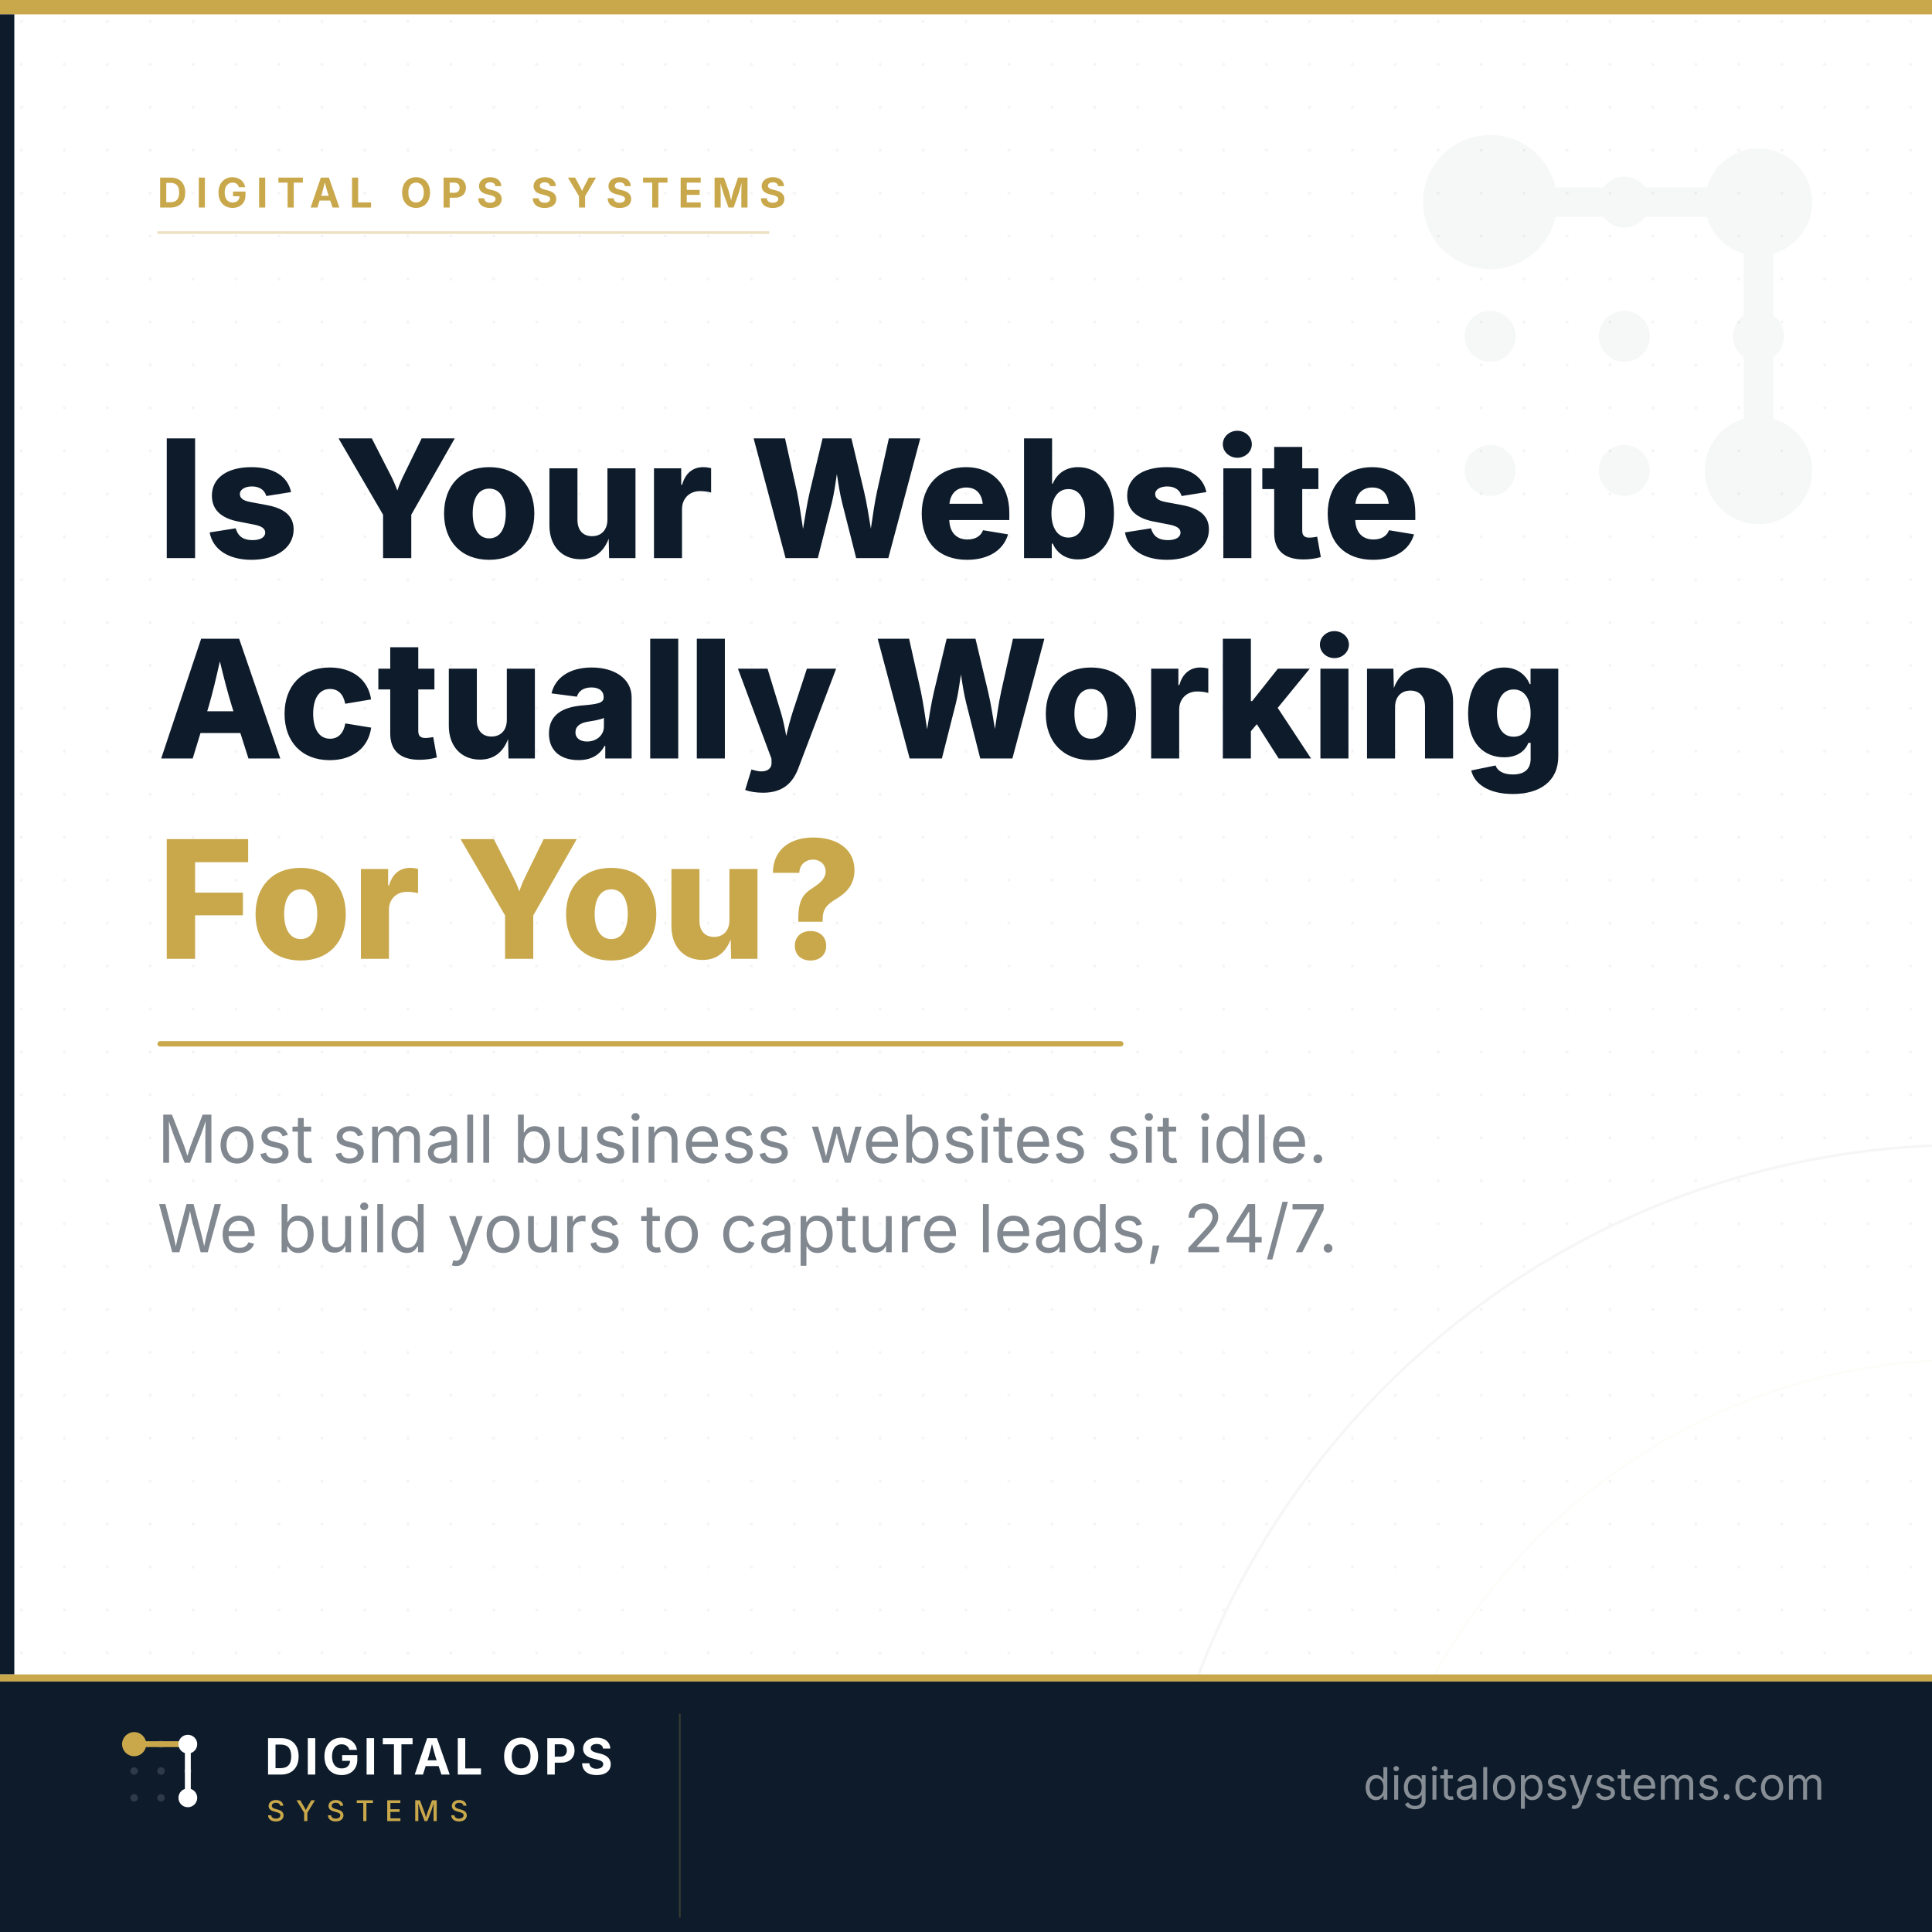
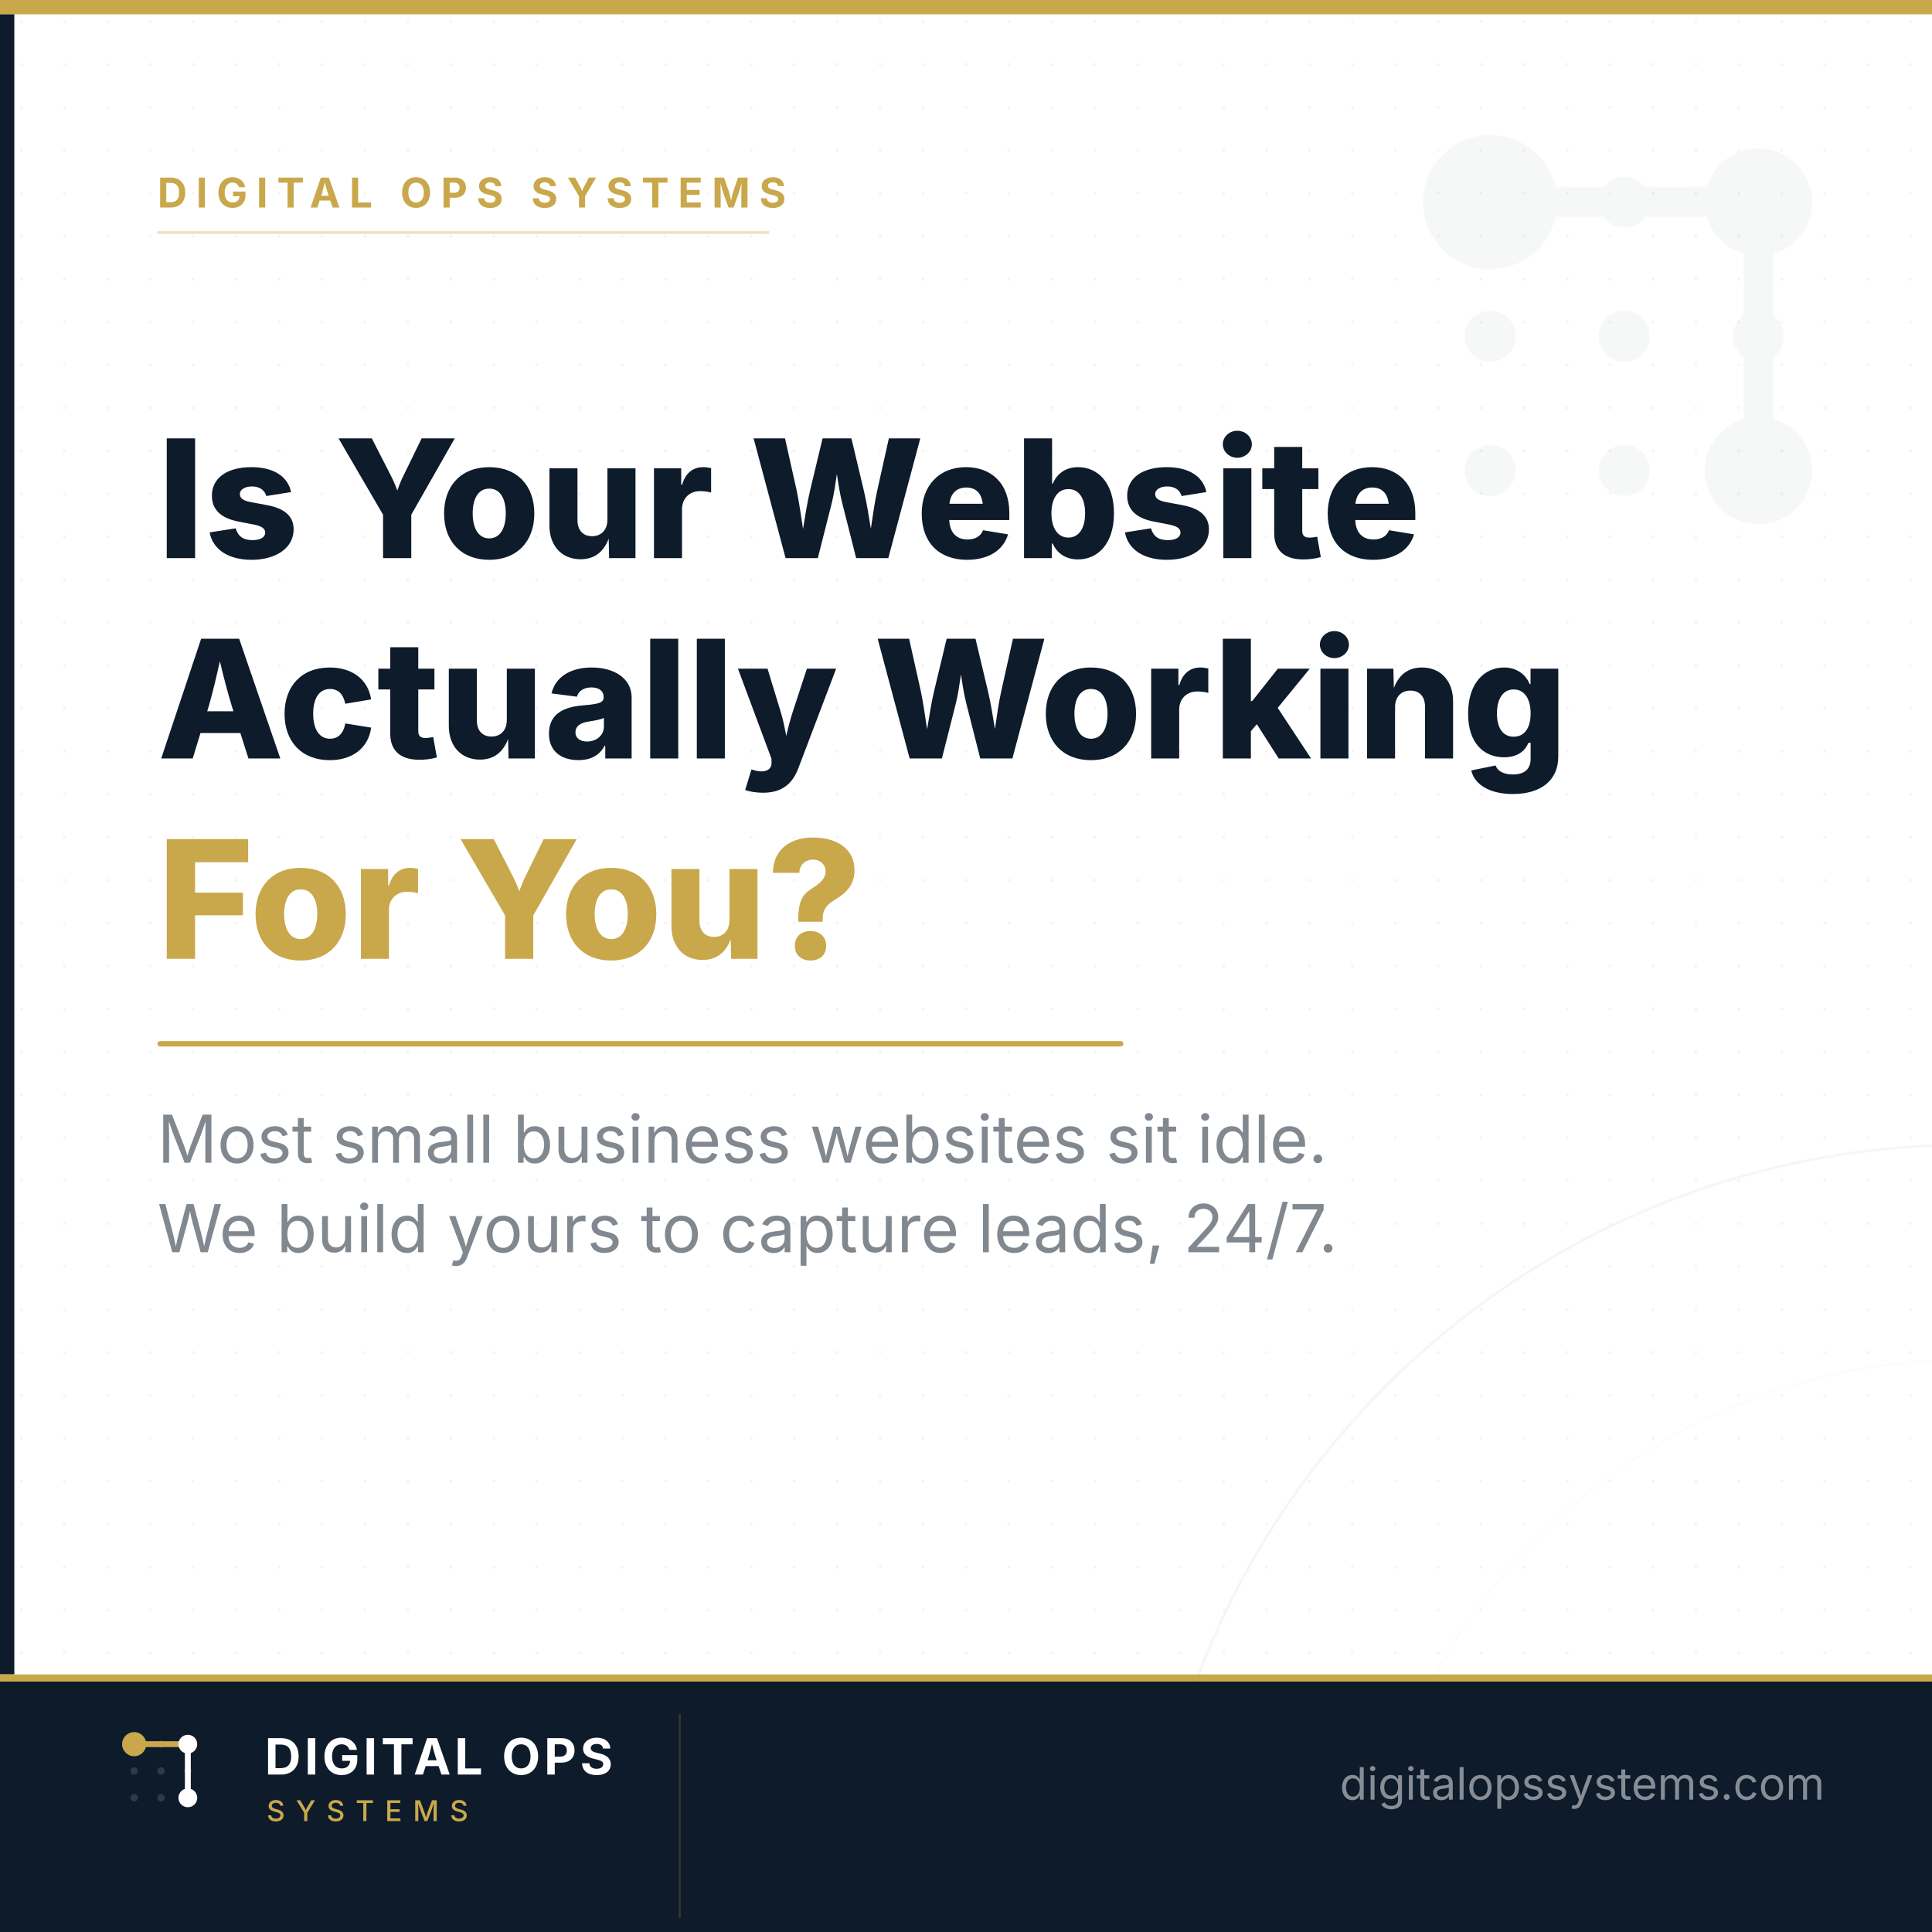
<svg xmlns="http://www.w3.org/2000/svg" viewBox="0 0 1080 1080">
  <defs>
    <pattern id="sdots" x="0" y="0" width="24" height="24" patternUnits="userSpaceOnUse">
      <circle cx="12" cy="12" r="0.85" fill="#0D1B2A" opacity="0.045" />
    </pattern>
  </defs>
  <rect width="1080" height="1080" fill="#FFFFFF" />
  <rect width="1080" height="1080" fill="url(#sdots)" />
  <circle cx="1100" cy="1100" r="460" fill="none" stroke="#0D1B2A" stroke-width="1.5" opacity="0.04" />
  <circle cx="1100" cy="1100" r="340" fill="none" stroke="#C9A84C" stroke-width="1" opacity="0.04" />
  <rect x="0" y="0" width="1080" height="8" fill="#C9A84C" />
  <rect x="0" y="8" width="8" height="928" fill="#0D1B2A" />
  <g transform="translate(758,38) scale(7.5)" opacity="0.038" fill="#0D1B2A" stroke="#0D1B2A">
    <circle cx="10" cy="10" r="1.4" />
    <circle cx="20" cy="10" r="1.4" />
    <circle cx="30" cy="10" r="1.4" />
    <circle cx="10" cy="20" r="1.4" />
    <circle cx="20" cy="20" r="1.4" />
    <circle cx="30" cy="20" r="1.4" />
    <circle cx="10" cy="30" r="1.4" />
    <circle cx="20" cy="30" r="1.4" />
    <circle cx="30" cy="30" r="1.4" />
    <line x1="10" y1="10" x2="30" y2="10" stroke-width="2.2" stroke-linecap="round" fill="none" />
    <line x1="30" y1="10" x2="30" y2="30" stroke-width="2.2" stroke-linecap="round" fill="none" />
    <circle cx="10" cy="10" r="4.5" />
    <circle cx="30" cy="10" r="3.5" />
    <circle cx="30" cy="30" r="3.5" />
  </g>
  <text x="88" y="116" font-family="Inter, 'Helvetica Neue', Arial, sans-serif" font-size="23" font-weight="700" fill="#C9A84C" letter-spacing="5">DIGITAL OPS SYSTEMS</text>
  <line x1="88" y1="130" x2="430" y2="130" stroke="#C9A84C" stroke-width="1.5" opacity="0.35" />
  <text x="88" y="312" font-family="Inter, 'Helvetica Neue', Arial, sans-serif" font-size="92" font-weight="800" fill="#0D1B2A">Is Your Website</text>
  <text x="88" y="424" font-family="Inter, 'Helvetica Neue', Arial, sans-serif" font-size="92" font-weight="800" fill="#0D1B2A">Actually Working</text>
  <text x="88" y="536" font-family="Inter, 'Helvetica Neue', Arial, sans-serif" font-size="92" font-weight="800" fill="#C9A84C">For You?</text>
  <rect x="88" y="582" width="540" height="3" rx="1.5" fill="#C9A84C" />
  <text x="88" y="650" font-family="Inter, 'Helvetica Neue', Arial, sans-serif" font-size="37" font-weight="400" fill="#0D1B2A" opacity="0.52">Most small business websites sit idle.</text>
  <text x="88" y="700" font-family="Inter, 'Helvetica Neue', Arial, sans-serif" font-size="37" font-weight="400" fill="#0D1B2A" opacity="0.52">We build yours to capture leads, 24/7.</text>
  <rect x="0" y="936" width="1080" height="4" fill="#C9A84C" />
  <rect x="0" y="940" width="1080" height="140" fill="#0D1B2A" />
  <g transform="translate(60,960) scale(1.5)">
    <circle cx="10" cy="10" r="1.4" fill="#ffffff" opacity="0.14" />
    <circle cx="20" cy="10" r="1.4" fill="#ffffff" opacity="0.14" />
    <circle cx="30" cy="10" r="1.4" fill="#ffffff" opacity="0.14" />
    <circle cx="10" cy="20" r="1.4" fill="#ffffff" opacity="0.14" />
    <circle cx="20" cy="20" r="1.4" fill="#ffffff" opacity="0.14" />
    <circle cx="30" cy="20" r="1.4" fill="#ffffff" opacity="0.14" />
    <circle cx="10" cy="30" r="1.4" fill="#ffffff" opacity="0.14" />
    <circle cx="20" cy="30" r="1.4" fill="#ffffff" opacity="0.14" />
    <circle cx="30" cy="30" r="1.4" fill="#ffffff" opacity="0.14" />
    <line x1="10" y1="10" x2="30" y2="10" stroke="#C9A84C" stroke-width="2.2" stroke-linecap="round" />
    <line x1="30" y1="10" x2="30" y2="30" stroke="#ffffff" stroke-width="2.2" stroke-linecap="round" />
    <circle cx="10" cy="10" r="4.5" fill="#C9A84C" />
    <circle cx="30" cy="10" r="3.5" fill="#ffffff" />
    <circle cx="30" cy="30" r="3.5" fill="#ffffff" />
  </g>
  <text x="148" y="992" font-family="Inter, 'Helvetica Neue', Arial, sans-serif" font-size="28" font-weight="700" fill="#ffffff" letter-spacing="2">DIGITAL OPS</text>
  <text x="149" y="1018" font-family="Inter, 'Helvetica Neue', Arial, sans-serif" font-size="16" font-weight="500" fill="#C9A84C" letter-spacing="6">SYSTEMS</text>
  <line x1="380" y1="958" x2="380" y2="1072" stroke="#C9A84C" stroke-width="1" opacity="0.22" />
-   <text x="1020" y="1006" text-anchor="end" font-family="Inter, 'Helvetica Neue', Arial, sans-serif" font-size="25" font-weight="400" fill="#ffffff" opacity="0.5">digitalopsystems.com</text>
+   <text x="1020" y="1006" text-anchor="end" font-family="Inter, 'Helvetica Neue', Arial, sans-serif" font-size="25" font-weight="400" fill="#ffffff" opacity="0.5">digitalopssystems.com</text>
</svg>
